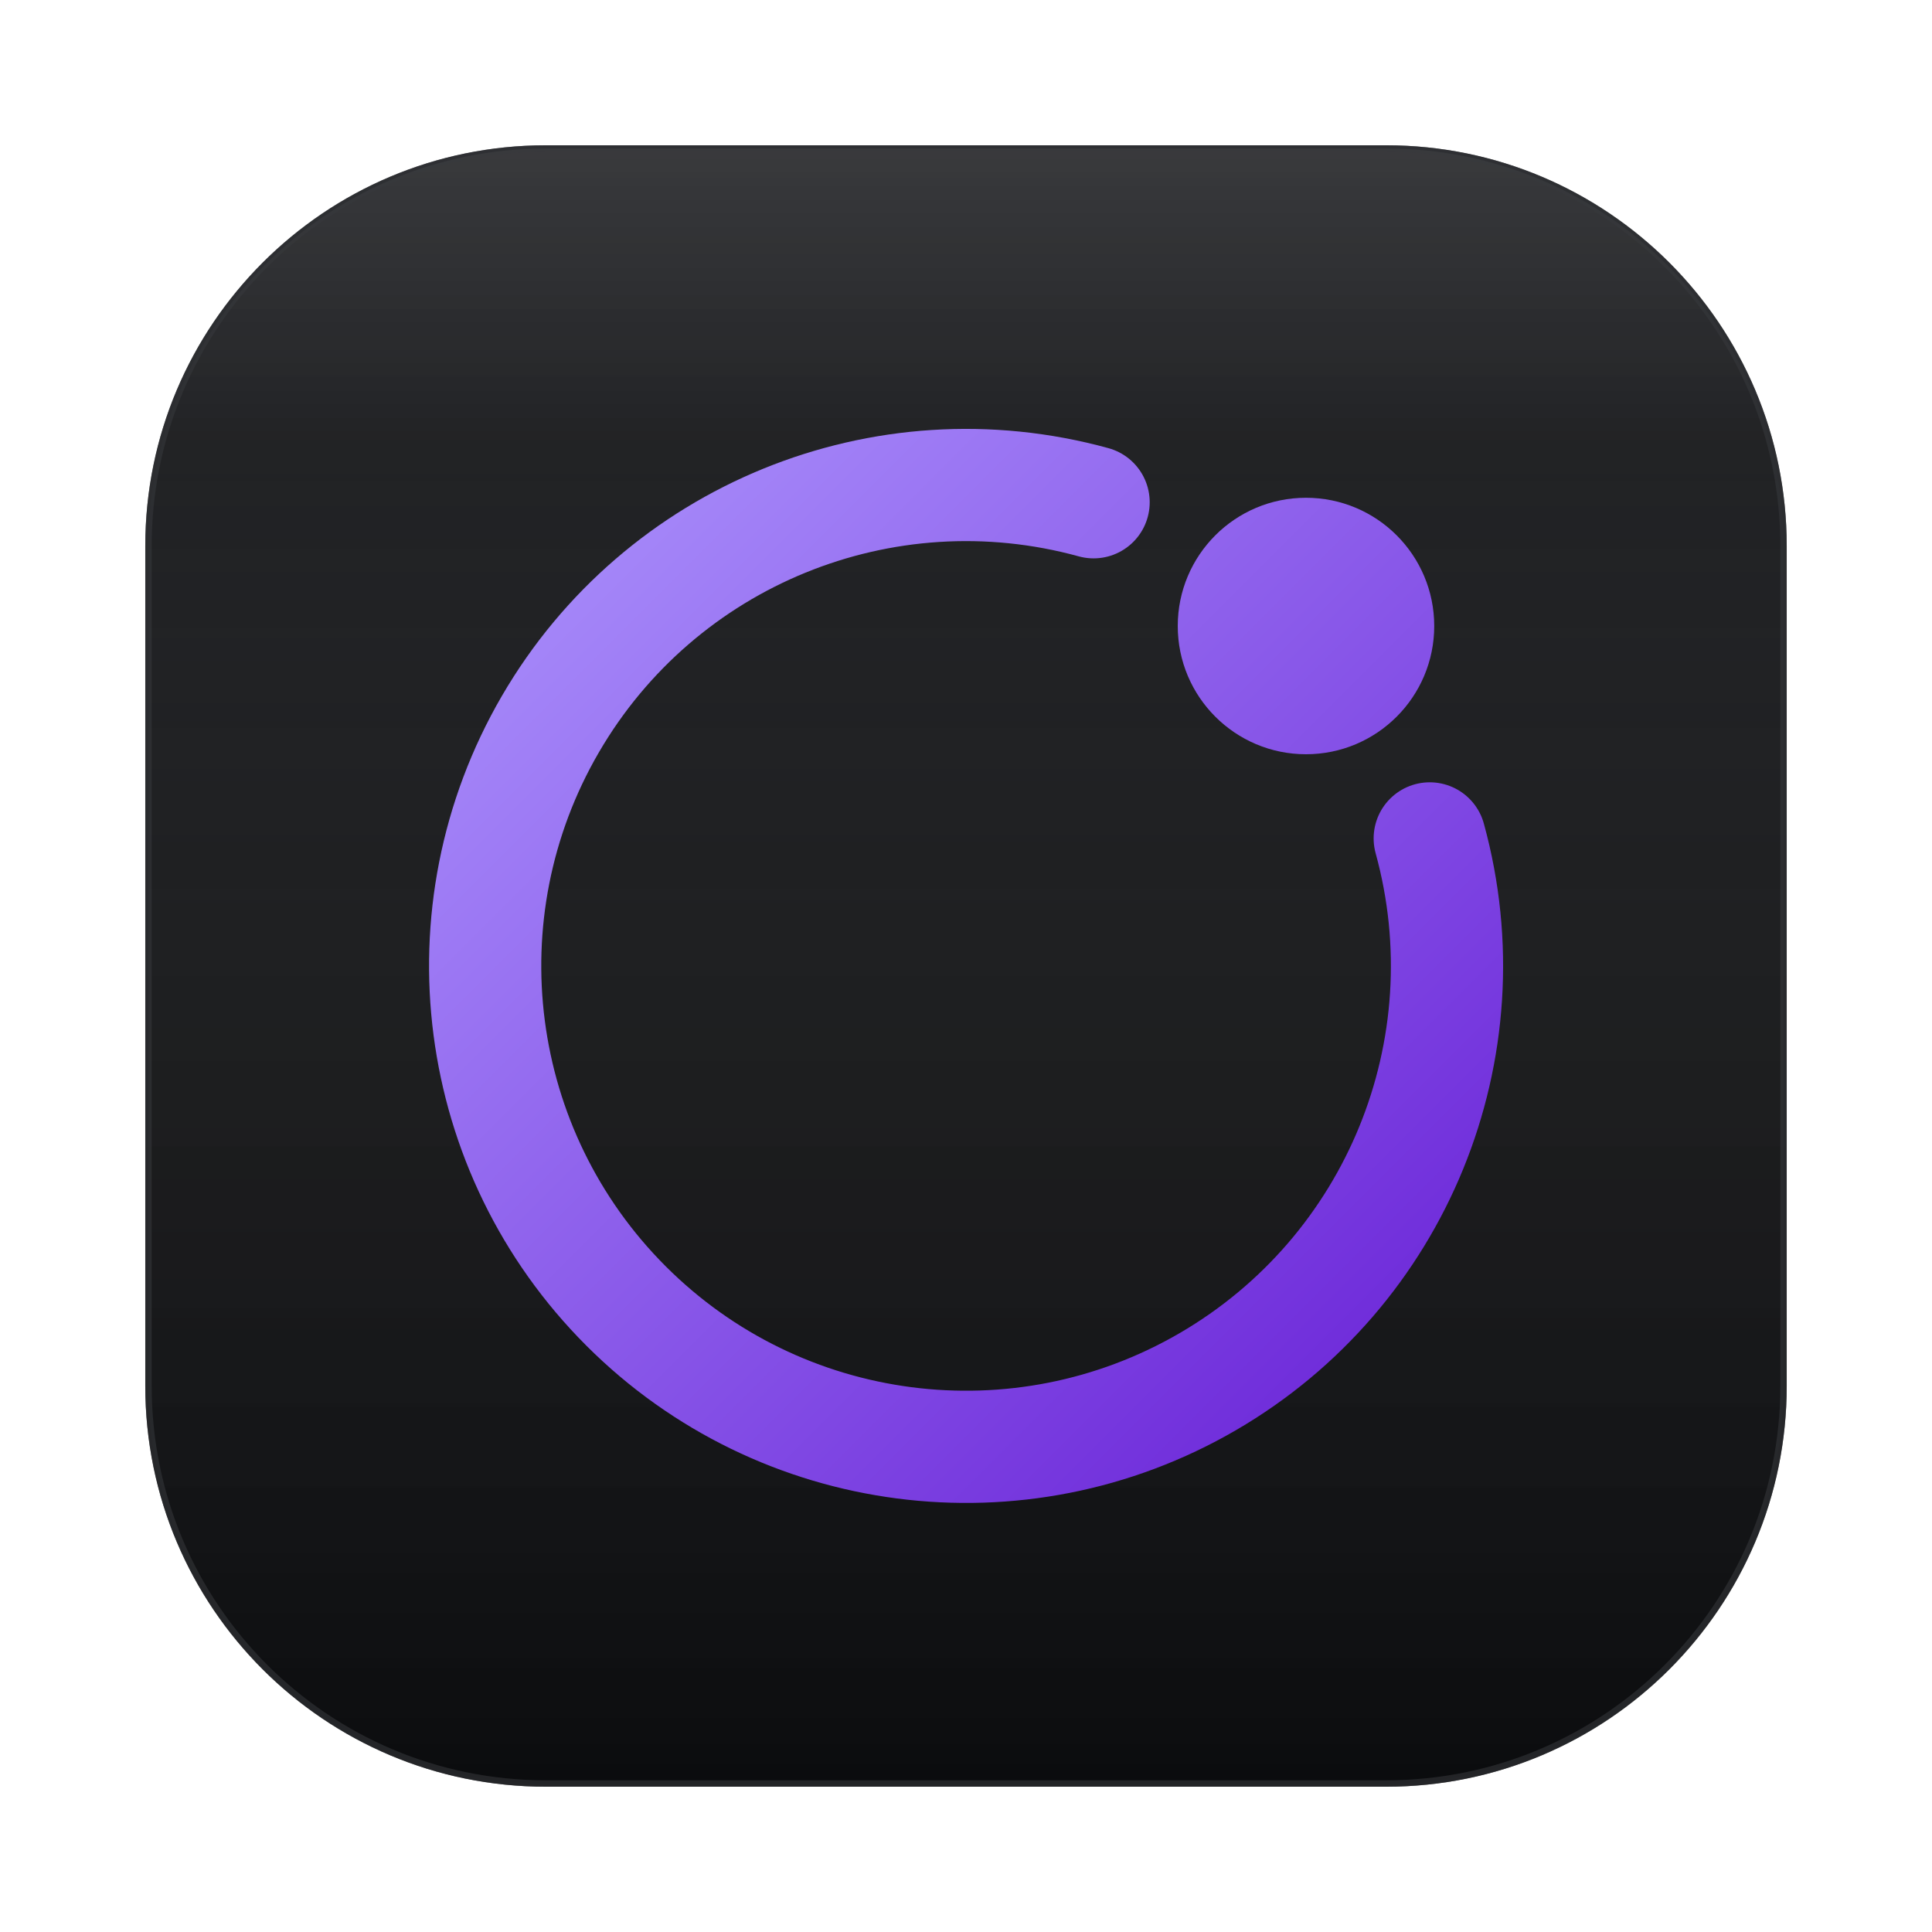
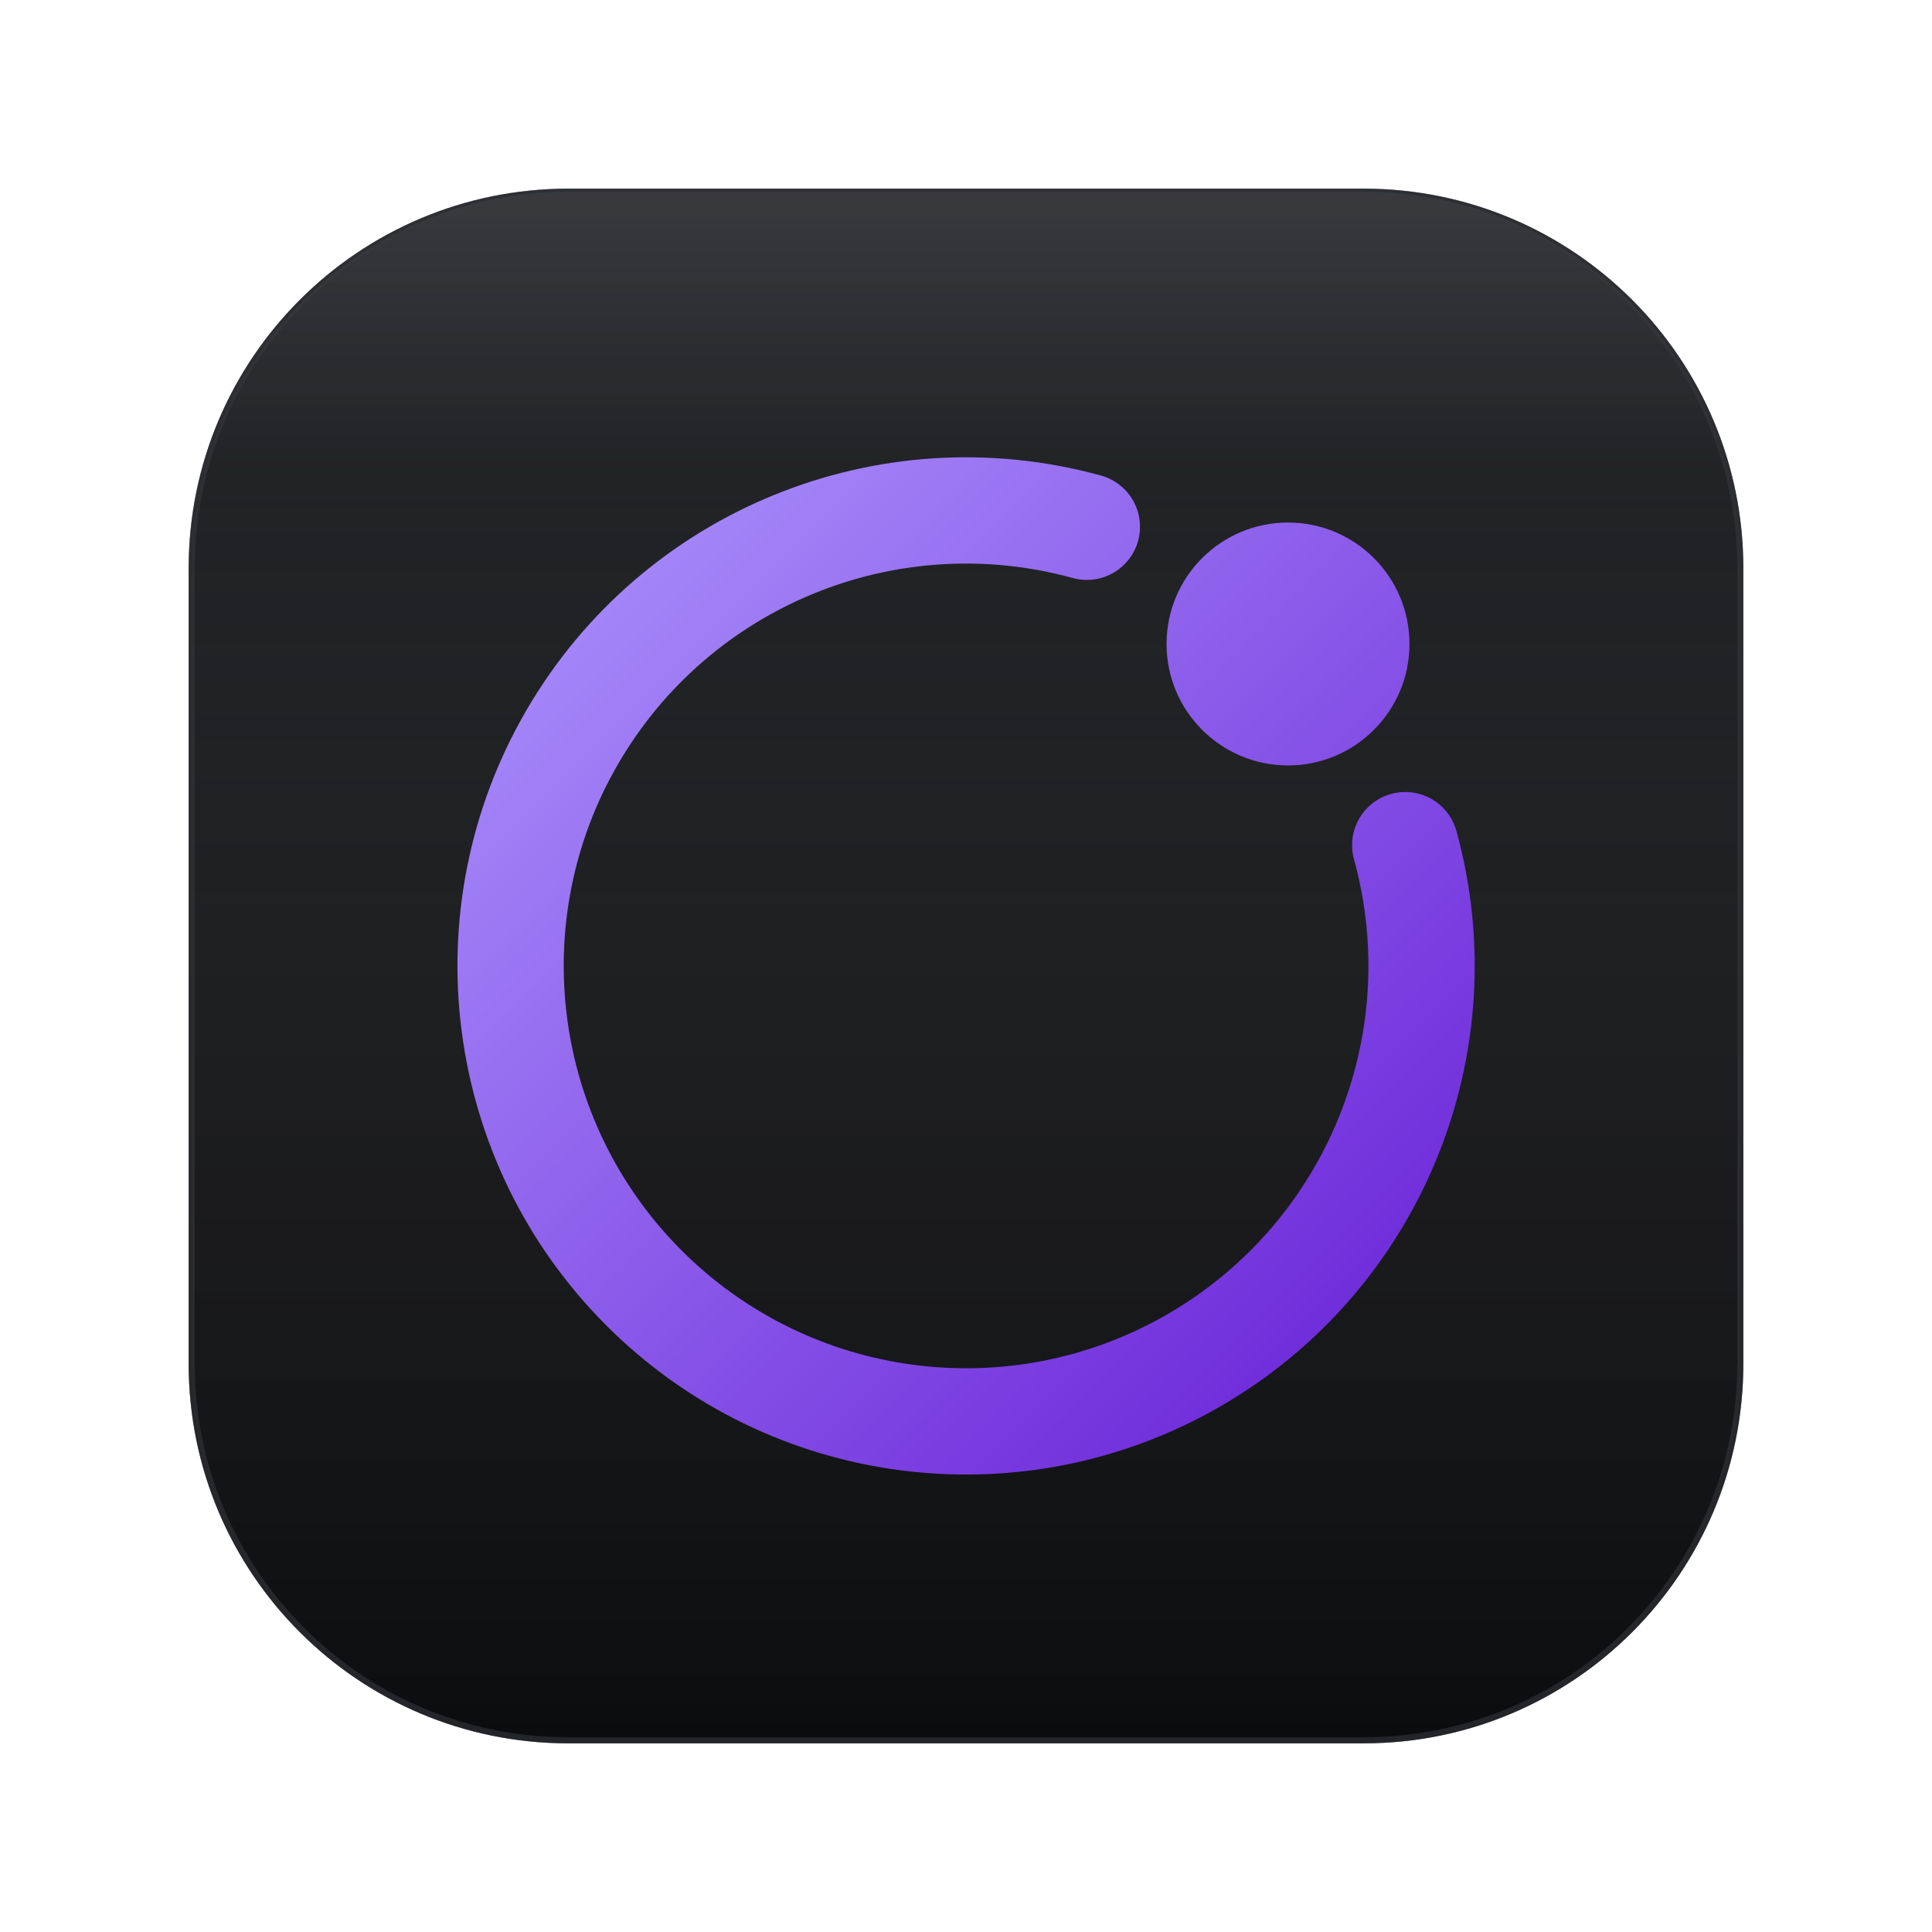
<svg xmlns="http://www.w3.org/2000/svg" viewBox="0 0 1024 1024">
  <defs>
    <linearGradient id="background" x1="512" y1="0" x2="512" y2="1024" gradientUnits="userSpaceOnUse">
      <stop offset="0" stop-color="#232427" />
      <stop offset="0.48" stop-color="#17181A" />
      <stop offset="1" stop-color="#0D0E10" />
    </linearGradient>
    <linearGradient id="backgroundHighlight" x1="512" y1="0" x2="512" y2="1024" gradientUnits="userSpaceOnUse">
      <stop offset="0" stop-color="#FFFFFF" stop-opacity="0.10" />
      <stop offset="0.18" stop-color="#FFFFFF" stop-opacity="0.015" />
      <stop offset="1" stop-color="#000000" stop-opacity="0.12" />
    </linearGradient>
    <linearGradient id="orbit" x1="243.3" y1="243.3" x2="780.7" y2="780.7" gradientUnits="userSpaceOnUse">
      <stop offset="0" stop-color="#A78BFA" />
      <stop offset="1" stop-color="#6D28D9" />
    </linearGradient>
  </defs>
-   <g transform="translate(77 77) scale(0.8496094)">
+   <g transform="translate(100 100) scale(0.8046875)">
    <rect width="1024" height="1024" rx="250" fill="url(#background)" />
    <rect x="2" y="2" width="1020" height="1020" rx="248" fill="url(#backgroundHighlight)" stroke="#38393C" stroke-width="4" stroke-opacity="0.55" />
    <path d="M 801.3 432.4 A 300 300 0 1 1 591.6 222.7" fill="none" stroke="url(#orbit)" stroke-width="70" stroke-linecap="round" />
    <circle cx="724.1" cy="299.9" r="80" fill="url(#orbit)" />
  </g>
</svg>
